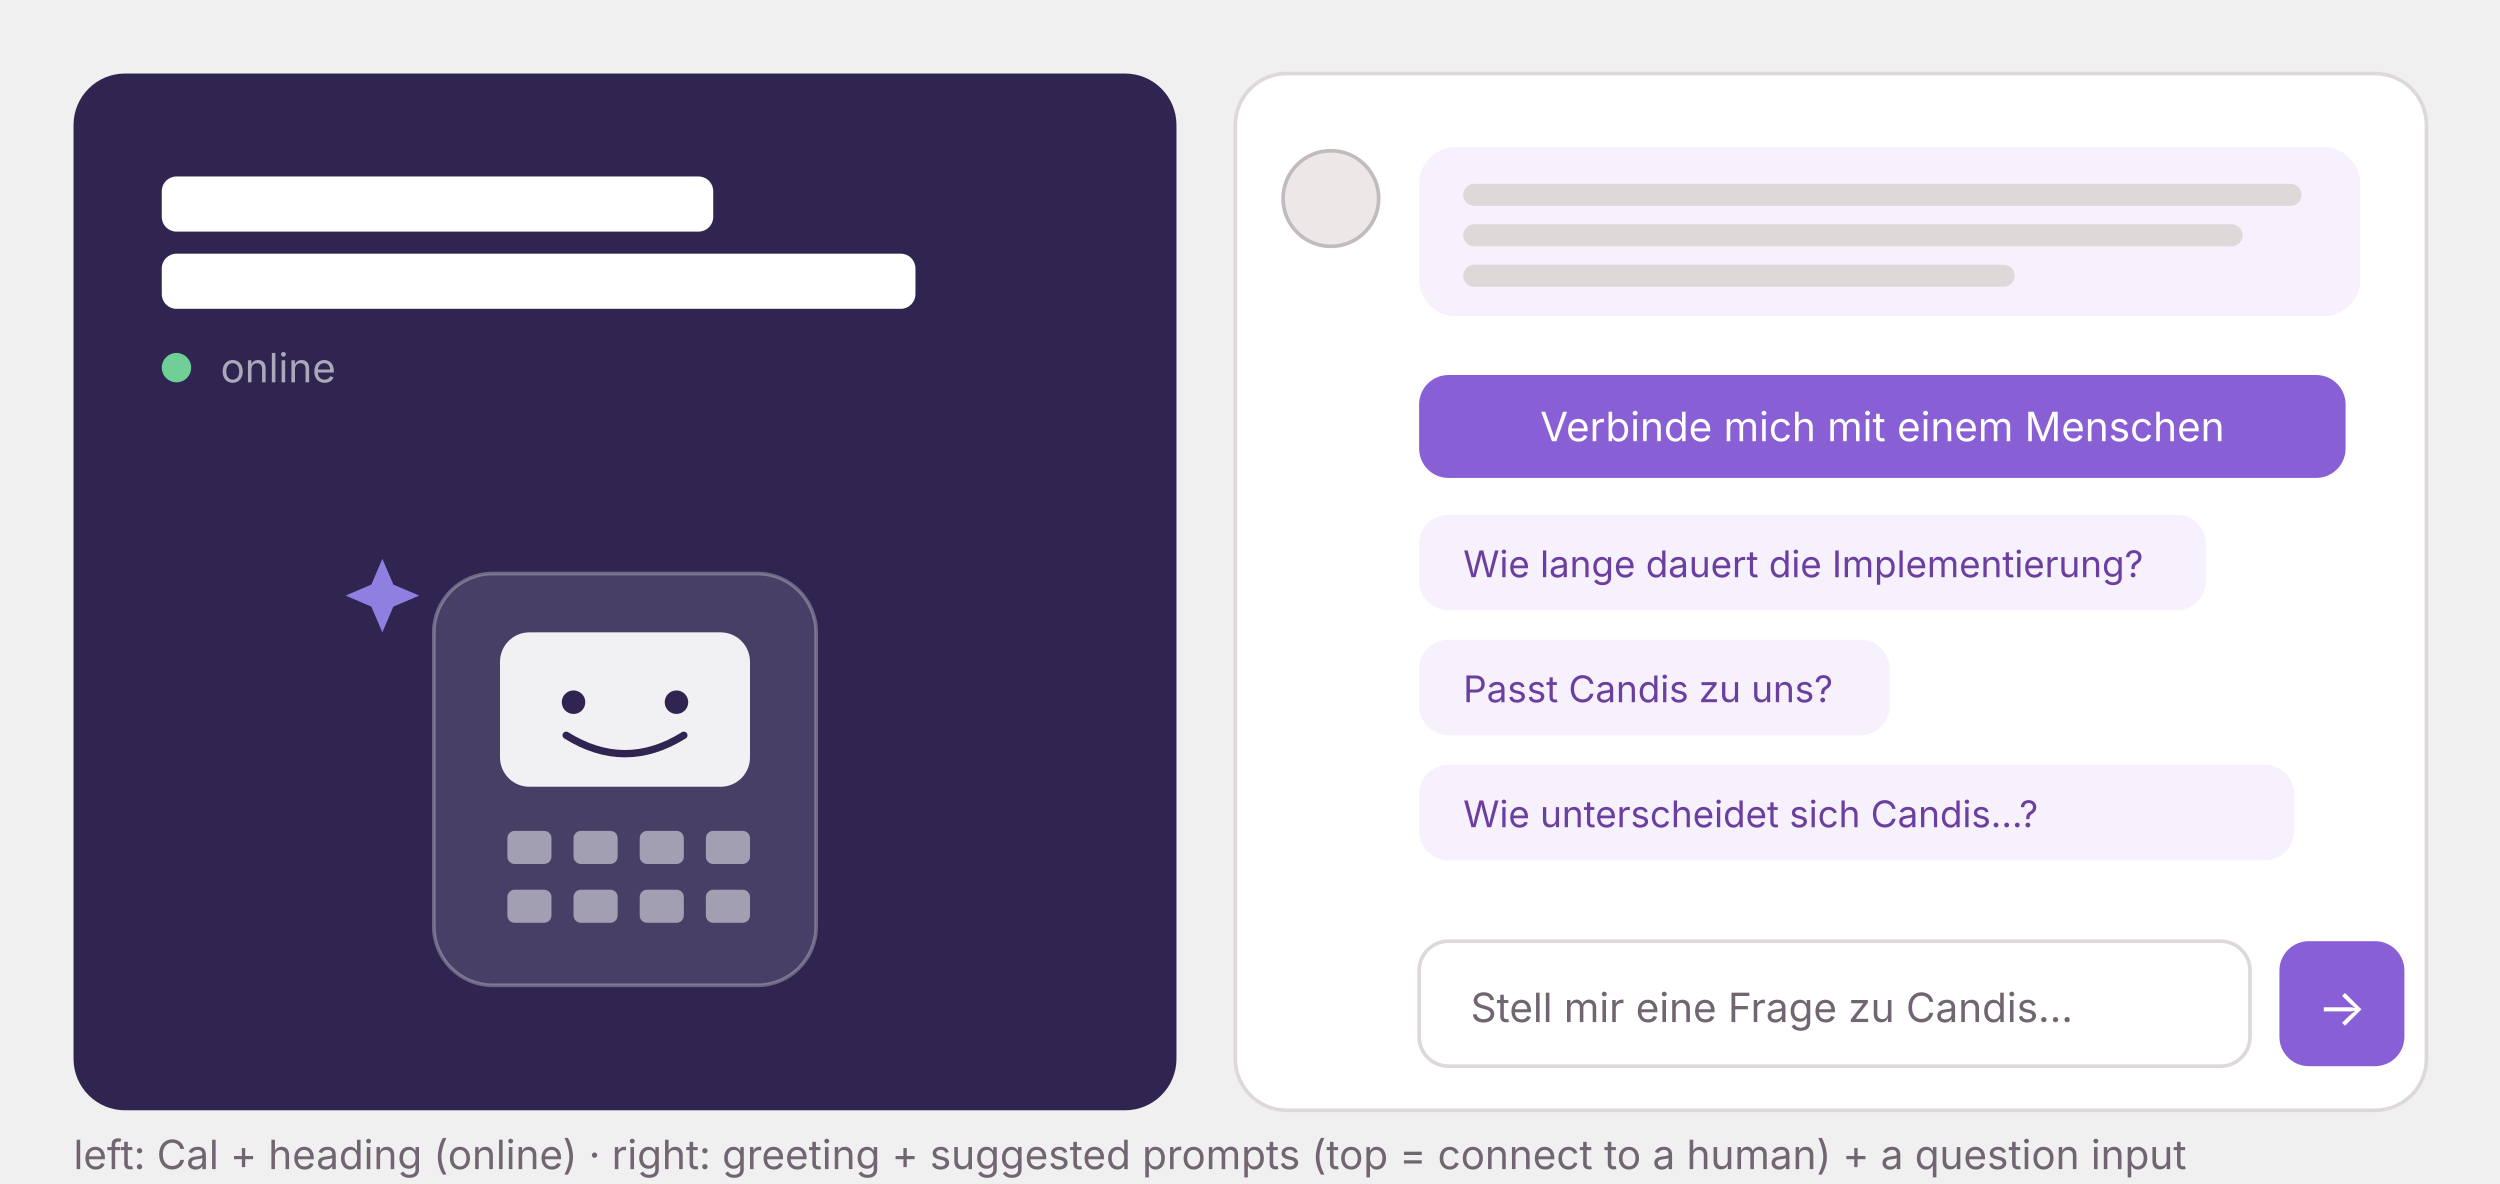
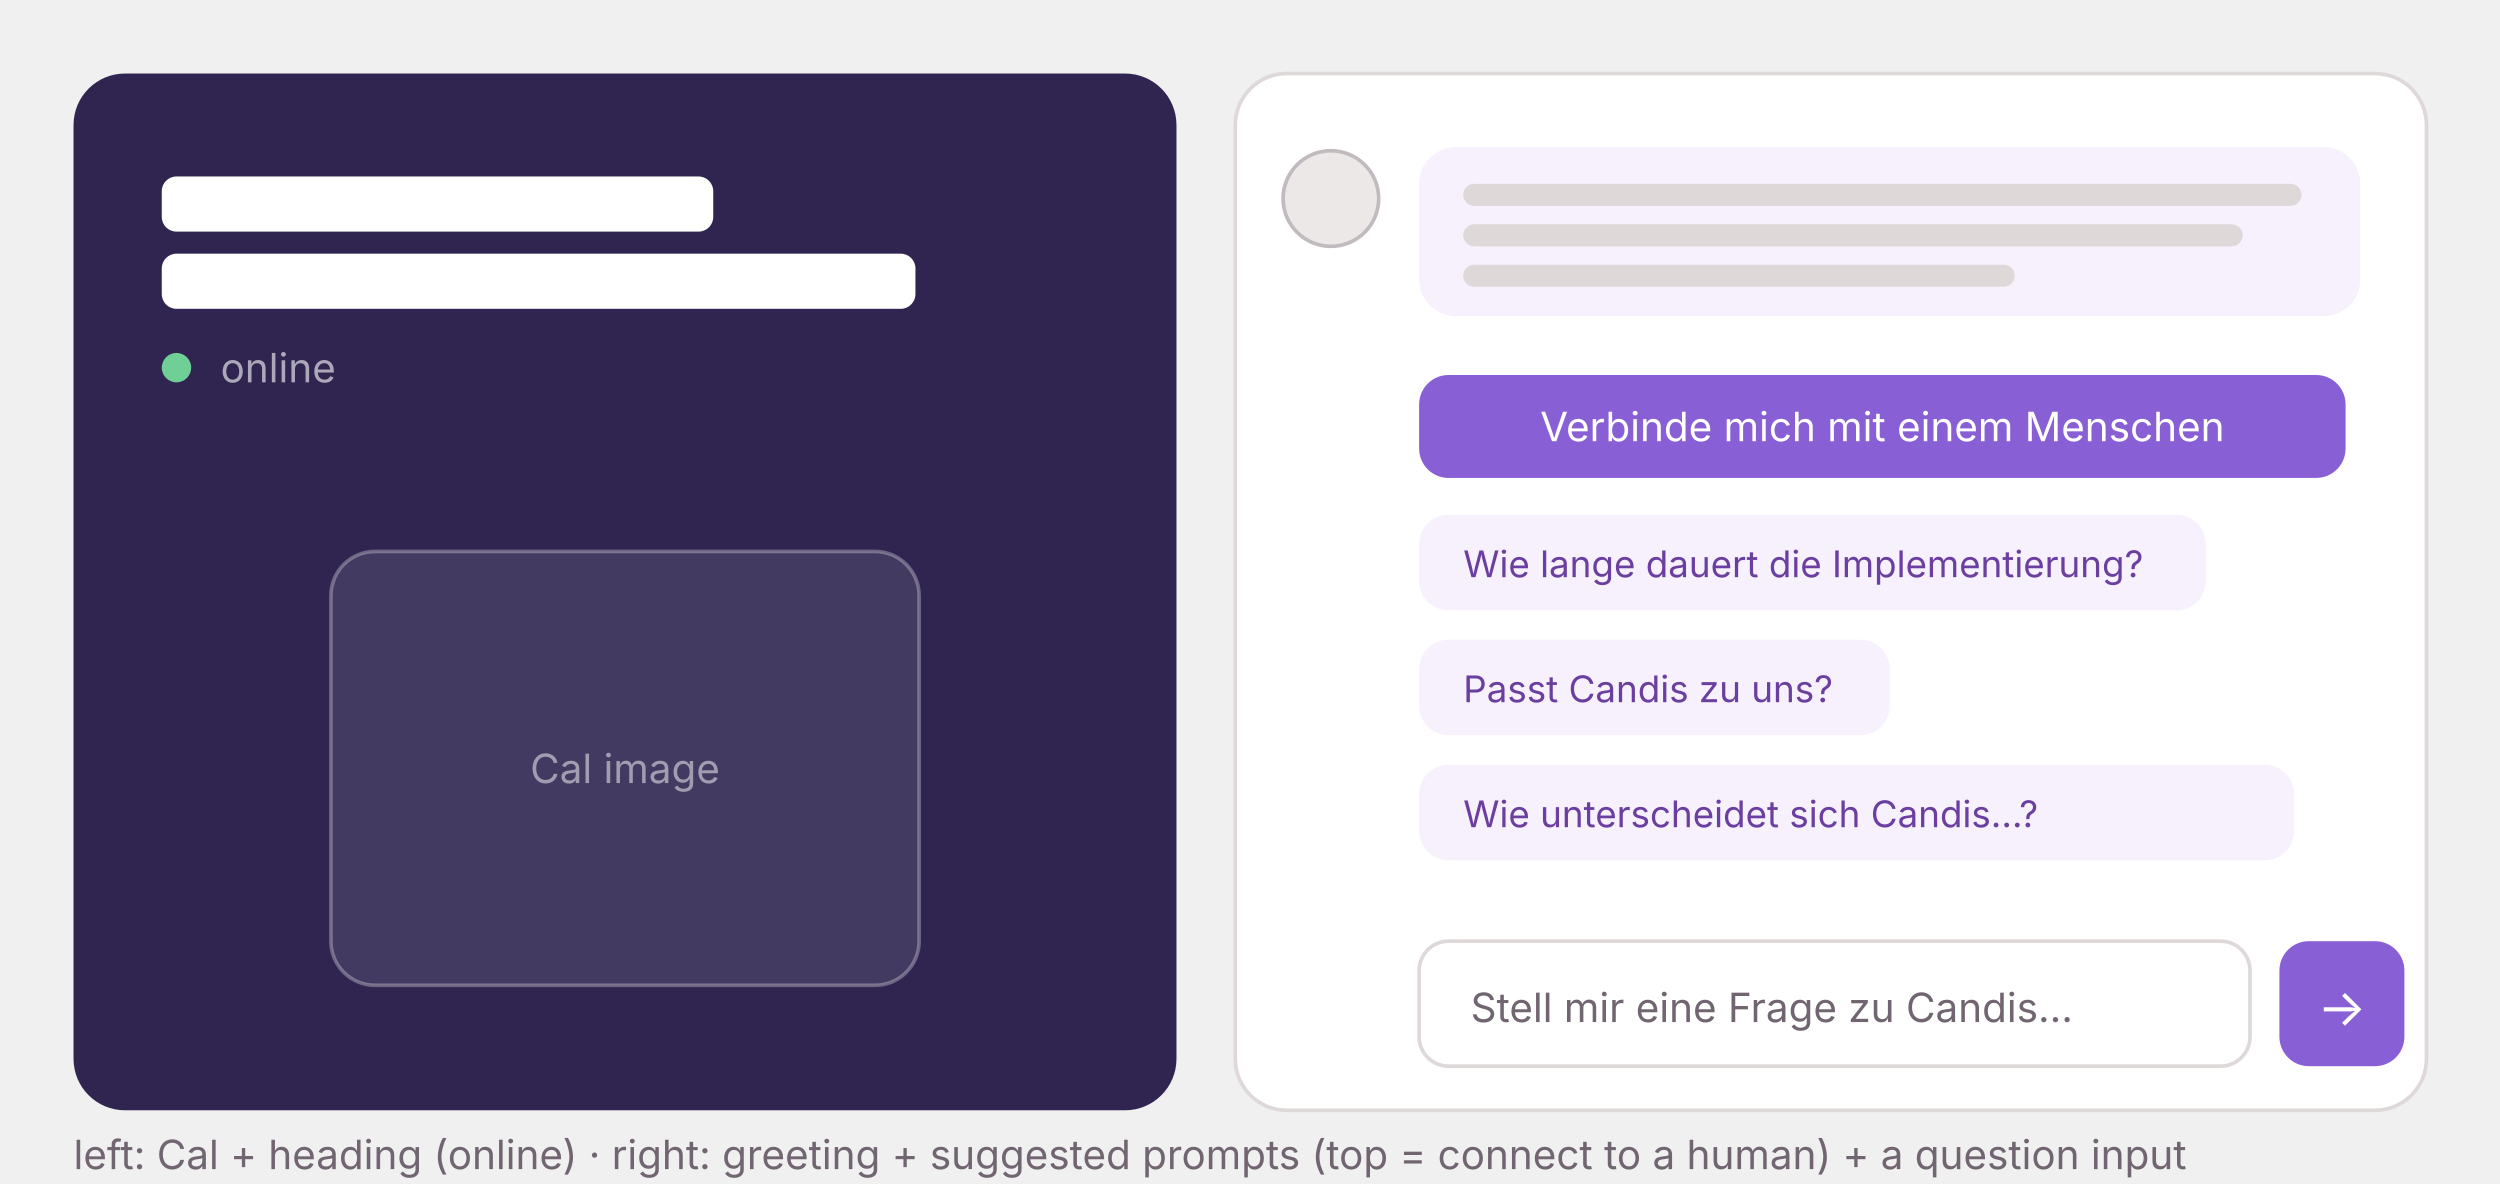
<svg xmlns="http://www.w3.org/2000/svg" viewBox="0 0 680 322" role="img" aria-labelledby="sk-t sk-d" font-family="Inter, system-ui, sans-serif">
  <style>
  .ph{fill:#ded8d8}
  .lb{fill:#716571;font-size:11px}
</style>
  <rect x="20" y="20" width="300" height="282" rx="14" fill="#2f2550" />
  <rect x="44" y="48" width="150" height="15" rx="4" fill="#ffffff" />
  <rect x="44" y="69" width="205" height="15" rx="4" fill="#ffffff" />
  <circle cx="48" cy="100" r="4" fill="#6fcf97" />
  <text x="60" y="104" fill="#ffffff" opacity="0.6" font-size="11">online</text>
-   <path d="M104 152 l3 7 7 3 -7 3 -3 7 -3 -7 -7 -3 7 -3 z" fill="#8f7fe0" />
-   <rect x="118" y="156" width="104" height="112" rx="16" fill="#ffffff" fill-opacity="0.12" stroke="#ffffff" stroke-opacity="0.3" />
-   <rect x="136" y="172" width="68" height="42" rx="8" fill="#ffffff" fill-opacity="0.92" />
-   <circle cx="156" cy="191" r="3.2" fill="#2f2550" />
-   <circle cx="184" cy="191" r="3.2" fill="#2f2550" />
-   <path d="M154 200 Q170 210 186 200" stroke="#2f2550" stroke-width="2" fill="none" stroke-linecap="round" />
-   <rect x="138" y="226" width="12" height="9" rx="2" fill="#ffffff" fill-opacity="0.5" />
-   <rect x="156" y="226" width="12" height="9" rx="2" fill="#ffffff" fill-opacity="0.5" />
-   <rect x="174" y="226" width="12" height="9" rx="2" fill="#ffffff" fill-opacity="0.5" />
-   <rect x="192" y="226" width="12" height="9" rx="2" fill="#ffffff" fill-opacity="0.5" />
-   <rect x="138" y="242" width="12" height="9" rx="2" fill="#ffffff" fill-opacity="0.5" />
-   <rect x="156" y="242" width="12" height="9" rx="2" fill="#ffffff" fill-opacity="0.5" />
-   <rect x="174" y="242" width="12" height="9" rx="2" fill="#ffffff" fill-opacity="0.5" />
-   <rect x="192" y="242" width="12" height="9" rx="2" fill="#ffffff" fill-opacity="0.5" />
+   <rect x="90" y="150" width="160" height="118" rx="12" fill="#ffffff" fill-opacity="0.1" stroke="#ffffff" stroke-opacity="0.3" />
+   <text x="170" y="213" text-anchor="middle" fill="#ffffff" opacity="0.5" font-size="11">Cal image</text>
  <rect x="336" y="20" width="324" height="282" rx="14" fill="#ffffff" stroke="#ded8d8" />
  <circle cx="362" cy="54" r="13" fill="#ede8e8" stroke="#c1babe" />
  <rect x="386" y="40" width="256" height="46" rx="10" fill="#f6f1fd" />
  <rect x="398" y="50" width="228" height="6" rx="3" class="ph" />
  <rect x="398" y="61" width="212" height="6" rx="3" class="ph" />
  <rect x="398" y="72" width="150" height="6" rx="3" class="ph" />
  <rect x="386" y="102" width="252" height="28" rx="8" fill="#895fd5" />
  <text x="512" y="120" text-anchor="middle" fill="#ffffff" font-size="11">Verbinde mich mit einem Menschen</text>
  <rect x="386" y="140" width="214" height="26" rx="8" fill="#f6f1fd" />
  <text x="398" y="157" fill="#6b3fa0" font-size="10">Wie lange dauert die Implementierung?</text>
  <rect x="386" y="174" width="128" height="26" rx="8" fill="#f6f1fd" />
  <text x="398" y="191" fill="#6b3fa0" font-size="10">Passt Candis zu uns?</text>
  <rect x="386" y="208" width="238" height="26" rx="8" fill="#f6f1fd" />
  <text x="398" y="225" fill="#6b3fa0" font-size="10">Wie unterscheidet sich Candis…?</text>
  <rect x="386" y="256" width="226" height="34" rx="8" fill="none" stroke="#ded8d8" />
  <text x="400" y="278" class="lb">Stell mir eine Frage zu Candis…</text>
  <rect x="620" y="256" width="34" height="34" rx="8" fill="#895fd5" />
  <text x="637" y="279" text-anchor="middle" fill="#ffffff" font-size="14">→</text>
  <text x="20" y="318" class="lb">left: Cal + heading (online) · right: greeting + suggested prompts (top = connect to a human) + a question input</text>
</svg>
